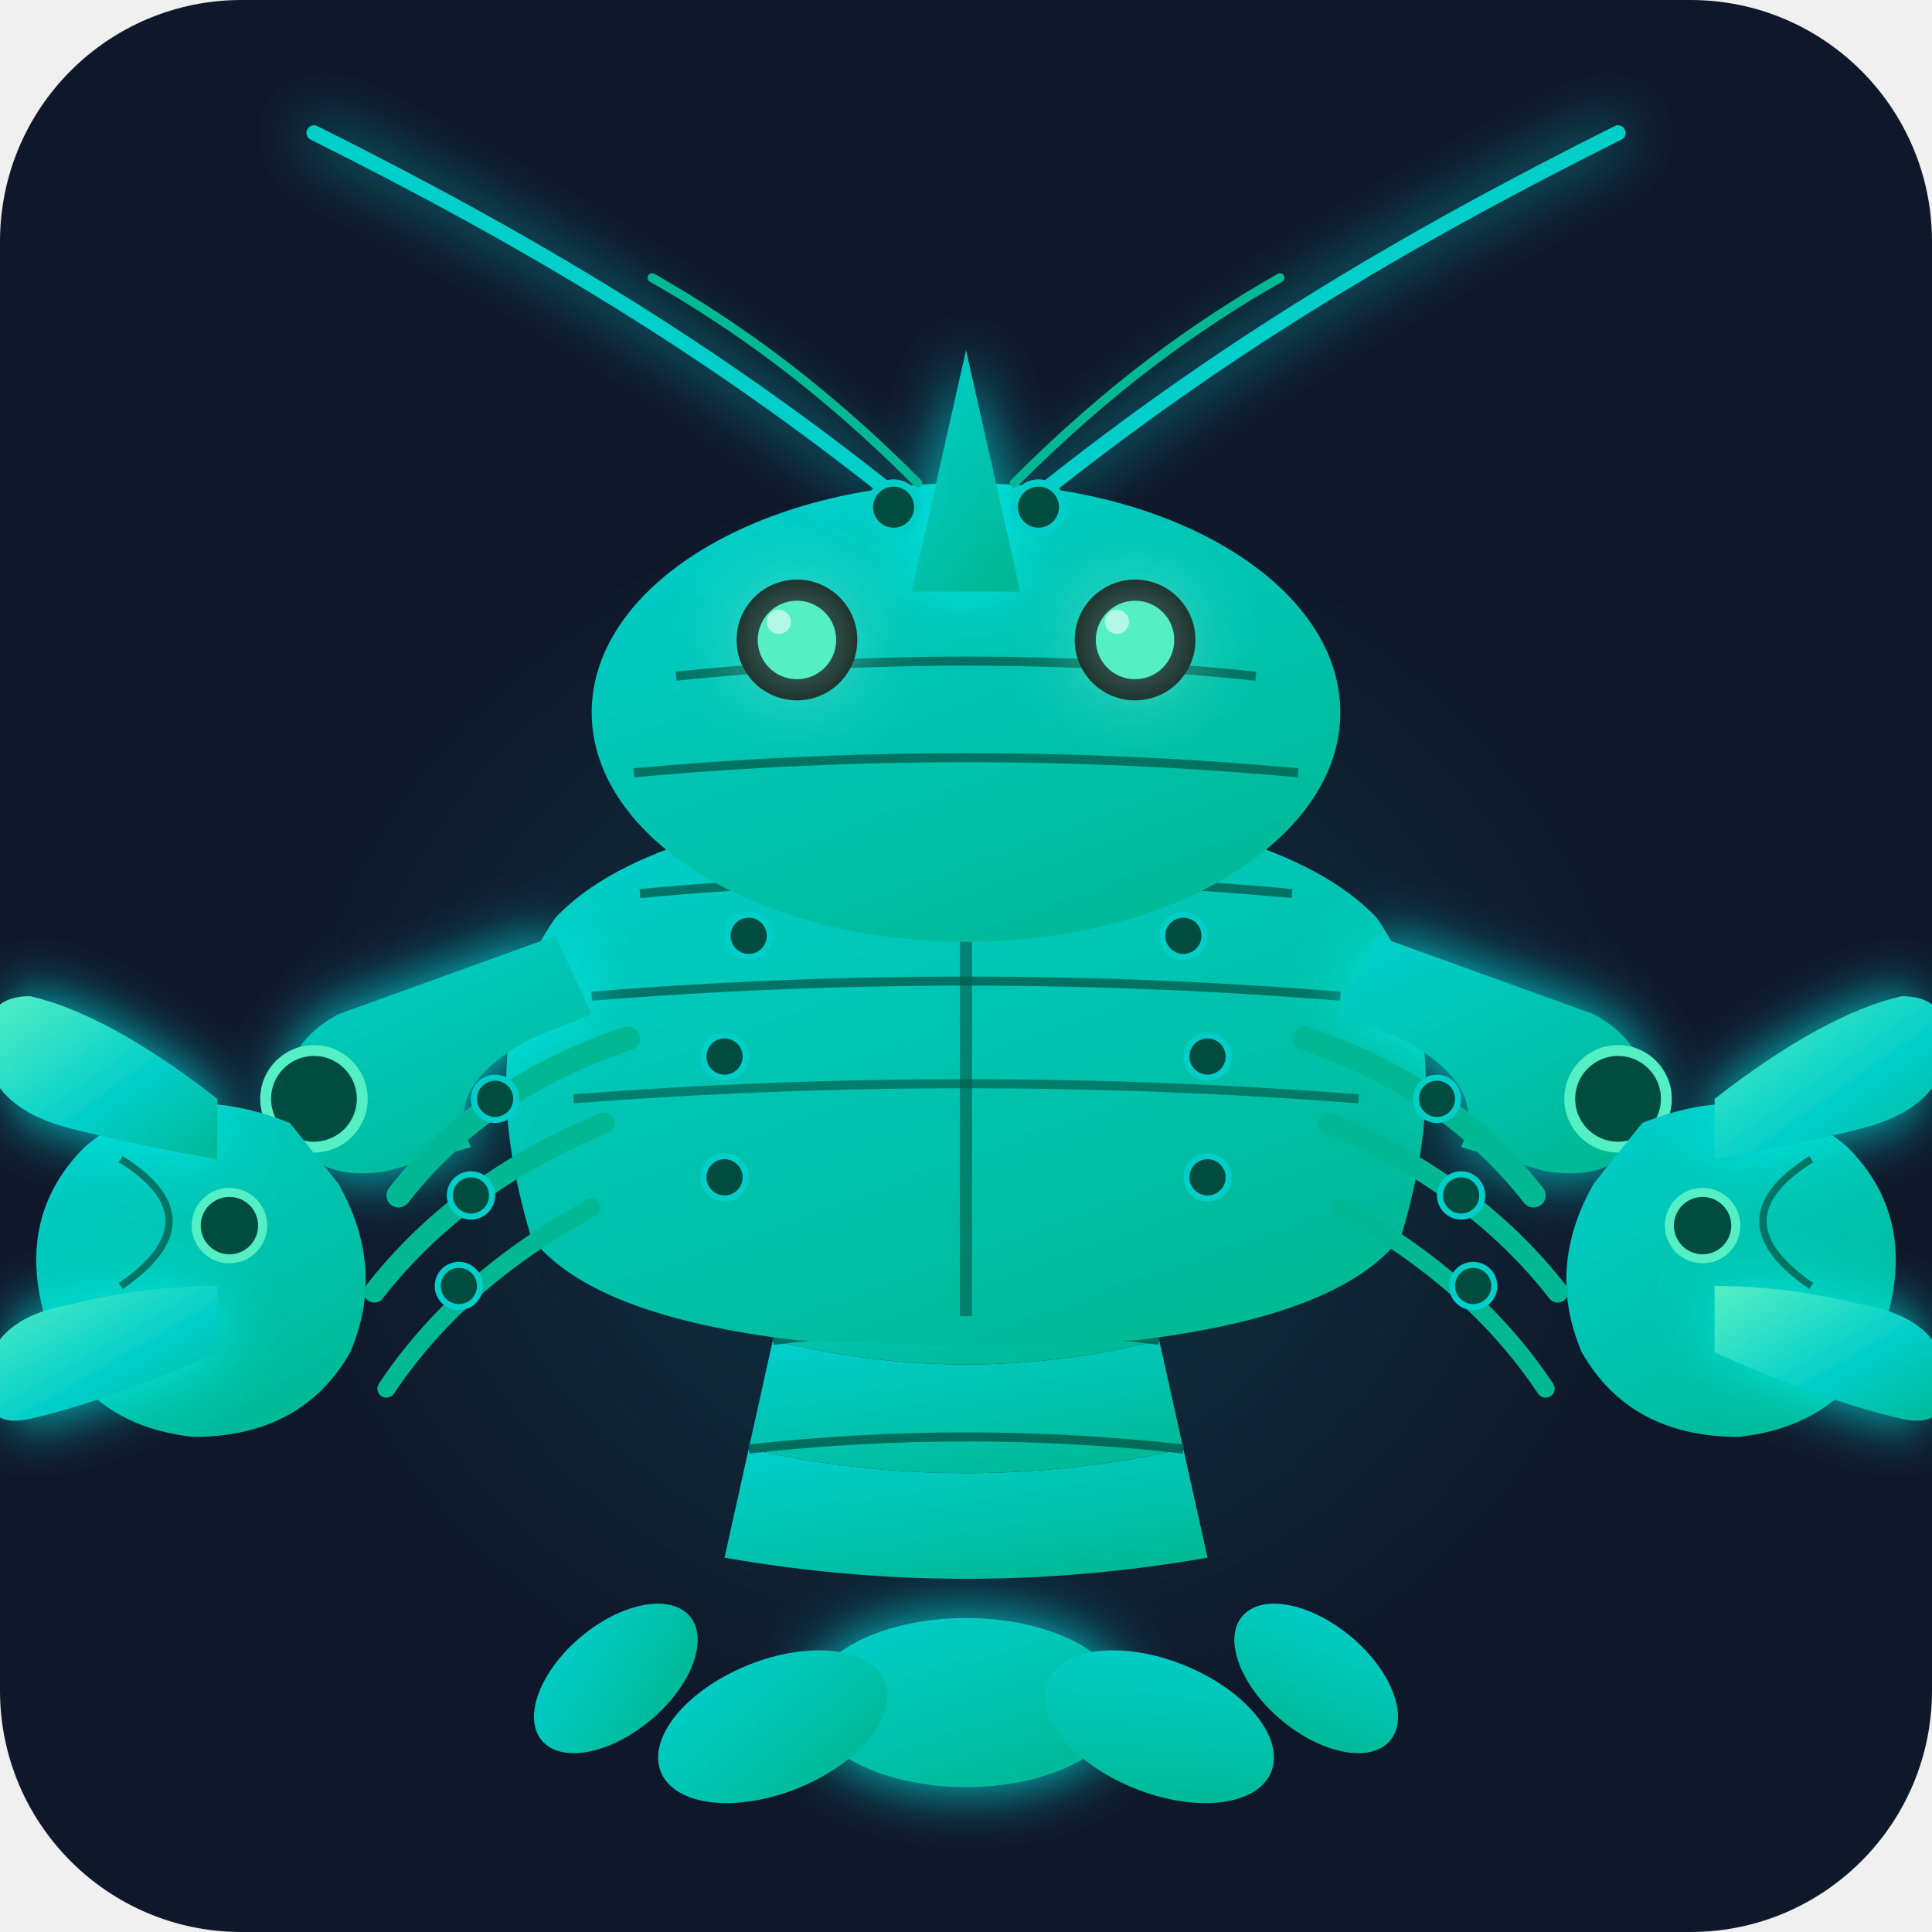
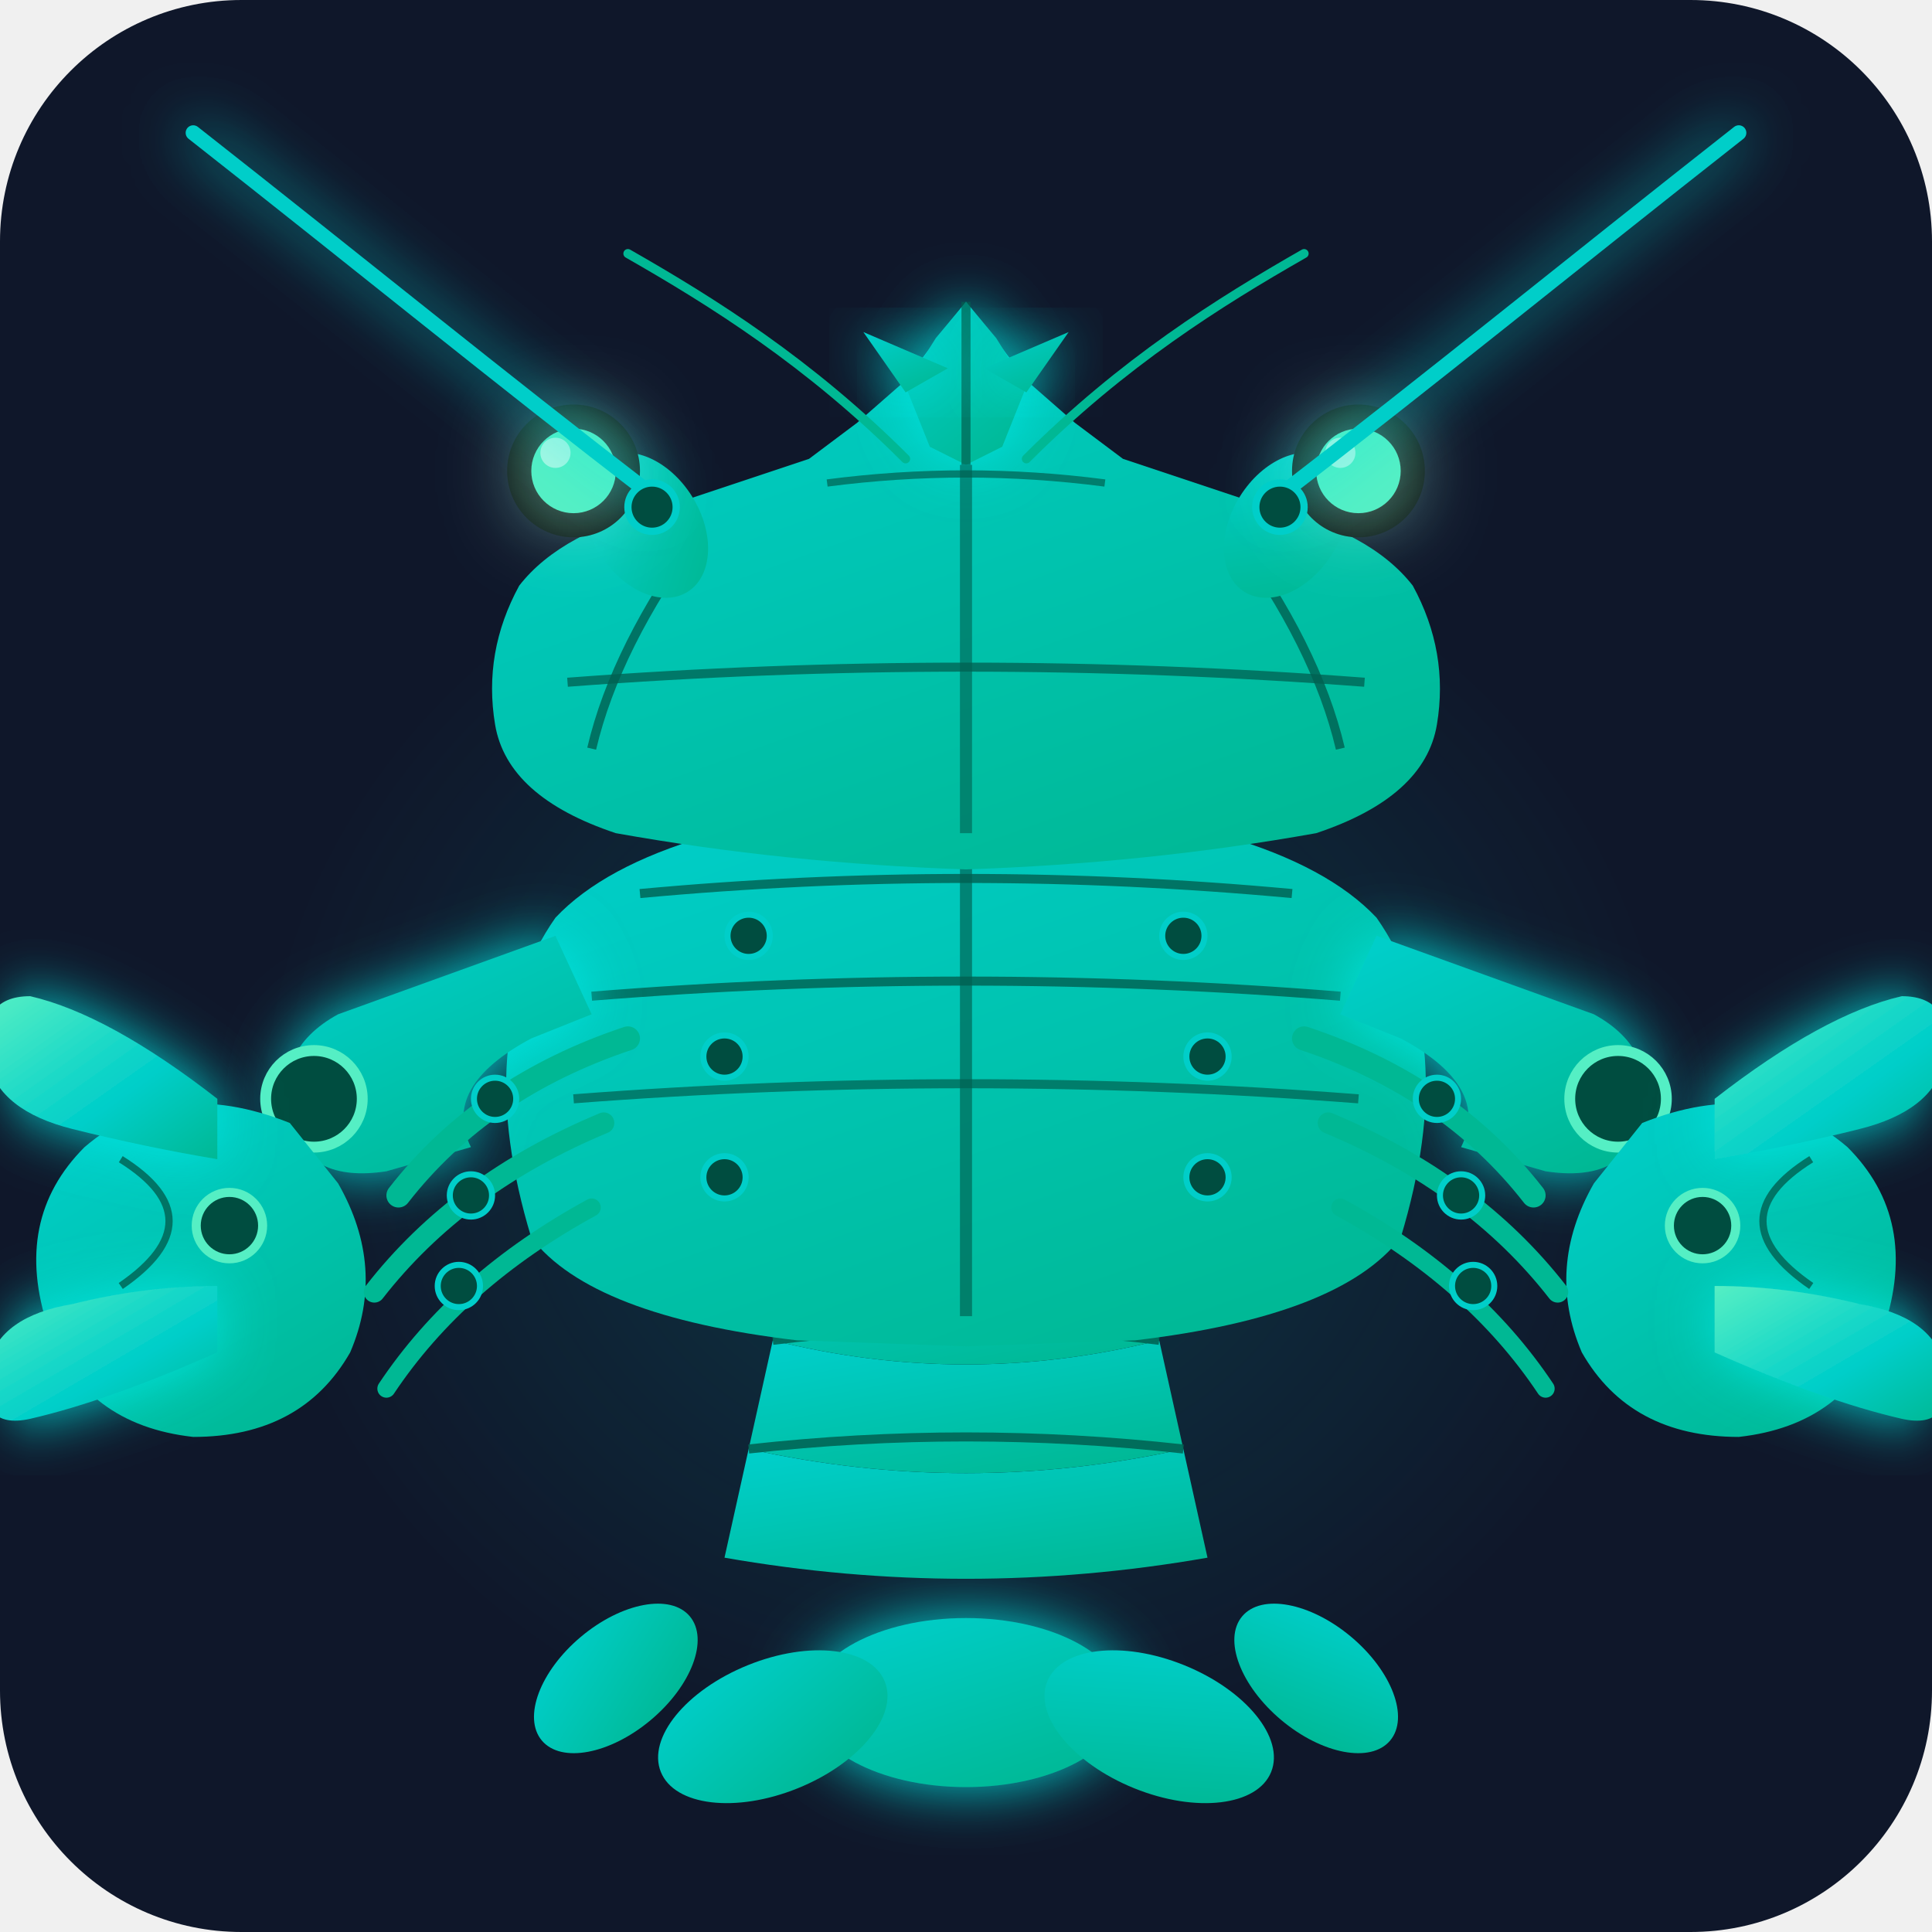
<svg xmlns="http://www.w3.org/2000/svg" viewBox="0 0 320 320" role="img" aria-label="QingClaws">
  <defs>
    <linearGradient id="bodyGrad" x1="0.2" y1="0" x2="0.8" y2="1">
      <stop offset="0%" stop-color="#00CEC9" />
      <stop offset="100%" stop-color="#00B894" />
    </linearGradient>
    <linearGradient id="clawGrad" x1="0" y1="0" x2="1" y2="1">
      <stop offset="0%" stop-color="#55EFC4" />
      <stop offset="60%" stop-color="#00CEC9" />
      <stop offset="100%" stop-color="#00B894" />
    </linearGradient>
    <radialGradient id="bgGlow" cx="50%" cy="55%" r="45%">
      <stop offset="0%" stop-color="#00CEC9" stop-opacity="0.18" />
      <stop offset="100%" stop-color="#00CEC9" stop-opacity="0" />
    </radialGradient>
    <filter id="softGlow" x="-40%" y="-40%" width="180%" height="180%">
      <feGaussianBlur in="SourceAlpha" stdDeviation="5" result="blur" />
      <feColorMatrix in="blur" type="matrix" values="0 0 0 0 0  0 0 0 0 0.81  0 0 0 0 0.79  0 0 0 0.9 0" result="colorBlur" />
      <feMerge>
        <feMergeNode in="colorBlur" />
        <feMergeNode in="SourceGraphic" />
      </feMerge>
    </filter>
    <filter id="eyeGlow" x="-150%" y="-150%" width="400%" height="400%">
      <feGaussianBlur in="SourceAlpha" stdDeviation="7" result="blur" />
      <feColorMatrix in="blur" type="matrix" values="0 0 0 0 0.33  0 0 0 0 0.94  0 0 0 0 0.78  0 0 0 1 0" result="colorBlur" />
      <feMerge>
        <feMergeNode in="colorBlur" />
        <feMergeNode in="SourceGraphic" />
      </feMerge>
    </filter>
  </defs>
  <rect width="320" height="320" rx="40" fill="#0f172a" />
  <ellipse cx="160" cy="175" rx="130" ry="120" fill="url(#bgGlow)" />
  <ellipse cx="160" cy="282" rx="26" ry="14" fill="url(#bodyGrad)" filter="url(#softGlow)" />
  <ellipse cx="128" cy="286" rx="20" ry="11" fill="url(#bodyGrad)" transform="rotate(-22,128,286)" />
  <ellipse cx="192" cy="286" rx="20" ry="11" fill="url(#bodyGrad)" transform="rotate(22,192,286)" />
  <ellipse cx="102" cy="278" rx="16" ry="9" fill="url(#bodyGrad)" transform="rotate(-40,102,278)" />
  <ellipse cx="218" cy="278" rx="16" ry="9" fill="url(#bodyGrad)" transform="rotate(40,218,278)" />
  <path d="M 120 258 Q 160 265 200 258 L 196 240 Q 160 248 124 240 Z" fill="url(#bodyGrad)" />
  <path d="M 124 240 Q 160 248 196 240 L 192 222 Q 160 230 128 222 Z" fill="url(#bodyGrad)" />
  <path d="M 128 222 Q 160 230 192 222 L 188 205 Q 160 213 132 205 Z" fill="url(#bodyGrad)" />
  <path d="M 124 240 Q 160 236 196 240" stroke="#005f50" stroke-width="1.5" fill="none" opacity="0.85" />
  <path d="M 128 222 Q 160 218 192 222" stroke="#005f50" stroke-width="1.5" fill="none" opacity="0.85" />
  <path d="M 132 205 Q 160 201 188 205" stroke="#005f50" stroke-width="1.5" fill="none" opacity="0.85" />
  <path d="M 92 152 Q 78 172 88 205 Q 98 218 132 222 L 160 223 L 188 222 Q 222 218 232 205 Q 242 172 228 152 Q 212 135 160 132 Q 108 135 92 152 Z" fill="url(#bodyGrad)" />
  <path d="M 106 148 Q 160 143 214 148" stroke="#005f50" stroke-width="1.5" fill="none" opacity="0.8" />
  <path d="M 98 165 Q 160 160 222 165" stroke="#005f50" stroke-width="1.5" fill="none" opacity="0.8" />
  <path d="M 95 182 Q 160 177 225 182" stroke="#005f50" stroke-width="1.5" fill="none" opacity="0.7" />
  <line x1="160" y1="132" x2="160" y2="218" stroke="#005f50" stroke-width="2" opacity="0.65" />
  <circle cx="124" cy="155" r="3.5" fill="#004d40" stroke="#00CEC9" stroke-width="1" />
  <circle cx="196" cy="155" r="3.5" fill="#004d40" stroke="#00CEC9" stroke-width="1" />
  <circle cx="120" cy="175" r="3.5" fill="#004d40" stroke="#00CEC9" stroke-width="1" />
  <circle cx="200" cy="175" r="3.5" fill="#004d40" stroke="#00CEC9" stroke-width="1" />
  <circle cx="120" cy="195" r="3.5" fill="#004d40" stroke="#00CEC9" stroke-width="1" />
  <circle cx="200" cy="195" r="3.5" fill="#004d40" stroke="#00CEC9" stroke-width="1" />
-   <ellipse cx="160" cy="118" rx="62" ry="38" fill="url(#bodyGrad)" />
-   <polygon points="160,58 151,98 169,98" fill="url(#bodyGrad)" filter="url(#softGlow)" />
-   <path d="M 112 112 Q 160 107 208 112" stroke="#005f50" stroke-width="1.5" fill="none" opacity="0.8" />
-   <path d="M 105 128 Q 160 123 215 128" stroke="#005f50" stroke-width="1.5" fill="none" opacity="0.8" />
-   <circle cx="132" cy="106" r="10" fill="#07100d" />
-   <circle cx="132" cy="106" r="6.5" fill="#55EFC4" filter="url(#eyeGlow)" />
-   <circle cx="129" cy="103" r="2" fill="white" opacity="0.55" />
-   <circle cx="188" cy="106" r="10" fill="#07100d" />
-   <circle cx="188" cy="106" r="6.5" fill="#55EFC4" filter="url(#eyeGlow)" />
-   <circle cx="185" cy="103" r="2" fill="white" opacity="0.55" />
-   <path d="M 148 82 C 118 58 88 40 52 22" stroke="#00CEC9" stroke-width="2.5" fill="none" filter="url(#softGlow)" stroke-linecap="round" />
-   <path d="M 172 82 C 202 58 232 40 268 22" stroke="#00CEC9" stroke-width="2.5" fill="none" filter="url(#softGlow)" stroke-linecap="round" />
-   <path d="M 152 80 C 136 64 122 54 108 46" stroke="#00B894" stroke-width="1.5" fill="none" stroke-linecap="round" />
-   <path d="M 168 80 C 184 64 198 54 212 46" stroke="#00B894" stroke-width="1.5" fill="none" stroke-linecap="round" />
-   <circle cx="148" cy="84" r="4" fill="#004d40" stroke="#00CEC9" stroke-width="1.2" />
-   <circle cx="172" cy="84" r="4" fill="#004d40" stroke="#00CEC9" stroke-width="1.2" />
+   <path d="     M 102 138     Q 84 132 82 120     Q 80 108 86 97     Q 93 88 110 84     Q 122 80 134 76     L 142 70     L 150 63     L 156 55     L 160 50     L 164 55     L 170 63     L 178 70     L 186 76     Q 198 80 210 84     Q 227 88 234 97     Q 240 108 238 120     Q 236 132 218 138     Q 190 143 160 144     Q 130 143 102 138 Z   " fill="url(#bodyGrad)" />
+   <path d="M 155 56 L 150 64 L 154 74 L 160 77 L 166 74 L 170 64 L 165 56 L 160 50 Z" fill="url(#bodyGrad)" filter="url(#softGlow)" />
+   <line x1="160" y1="50" x2="160" y2="77" stroke="#005f50" stroke-width="1.5" opacity="0.7" />
+   <polygon points="150,65 143,55 157,61" fill="url(#bodyGrad)" filter="url(#softGlow)" />
+   <polygon points="170,65 177,55 163,61" fill="url(#bodyGrad)" filter="url(#softGlow)" />
+   <path d="M 116 88 Q 102 107 98 124" stroke="#005f50" stroke-width="1.5" fill="none" opacity="0.8" />
+   <path d="M 204 88 Q 218 107 222 124" stroke="#005f50" stroke-width="1.5" fill="none" opacity="0.8" />
+   <path d="M 94 113 Q 160 108 226 113" stroke="#005f50" stroke-width="1.5" fill="none" opacity="0.75" />
+   <path d="M 137 80 Q 160 77 183 80" stroke="#005f50" stroke-width="1.2" fill="none" opacity="0.7" />
+   <line x1="160" y1="77" x2="160" y2="138" stroke="#005f50" stroke-width="2" opacity="0.6" />
+   <ellipse cx="107" cy="87" rx="9" ry="13" fill="url(#bodyGrad)" transform="rotate(-32,107,87)" />
+   <circle cx="95" cy="78" r="11" fill="#07100d" />
+   <circle cx="95" cy="78" r="7" fill="#55EFC4" filter="url(#eyeGlow)" />
+   <circle cx="92" cy="75" r="2.5" fill="white" opacity="0.5" />
+   <ellipse cx="213" cy="87" rx="9" ry="13" fill="url(#bodyGrad)" transform="rotate(32,213,87)" />
+   <circle cx="225" cy="78" r="11" fill="#07100d" />
+   <circle cx="225" cy="78" r="7" fill="#55EFC4" filter="url(#eyeGlow)" />
+   <circle cx="222" cy="75" r="2.5" fill="white" opacity="0.5" />
+   <path d="M 108 82 C 82 62 60 44 32 22" stroke="#00CEC9" stroke-width="2.5" fill="none" filter="url(#softGlow)" stroke-linecap="round" />
+   <path d="M 212 82 C 238 62 260 44 288 22" stroke="#00CEC9" stroke-width="2.5" fill="none" filter="url(#softGlow)" stroke-linecap="round" />
+   <path d="M 150 76 C 134 60 118 50 104 42" stroke="#00B894" stroke-width="1.5" fill="none" stroke-linecap="round" />
+   <path d="M 170 76 C 186 60 202 50 216 42" stroke="#00B894" stroke-width="1.5" fill="none" stroke-linecap="round" />
+   <circle cx="108" cy="84" r="4" fill="#004d40" stroke="#00CEC9" stroke-width="1.2" />
+   <circle cx="212" cy="84" r="4" fill="#004d40" stroke="#00CEC9" stroke-width="1.2" />
  <path d="M 92 155 L 56 168 Q 45 174 48 186 Q 51 196 64 194 L 78 190 Q 73 180 88 172 L 98 168 Z" fill="url(#bodyGrad)" filter="url(#softGlow)" />
  <circle cx="52" cy="182" r="8" fill="#004d40" stroke="#55EFC4" stroke-width="1.8" />
  <path d="M 48 186 Q 28 178 14 190 Q 2 202 8 220 Q 14 236 32 238 Q 50 238 58 224 Q 64 210 56 196 Z" fill="url(#bodyGrad)" />
  <path d="M 36 182 Q 18 168 5 165 Q -4 165 -2 176 Q 0 184 12 187 Q 24 190 36 192 Z" fill="url(#clawGrad)" filter="url(#softGlow)" />
  <path d="M 36 224 Q 18 232 5 235 Q -4 237 -2 226 Q 0 218 12 216 Q 24 213 36 213 Z" fill="url(#clawGrad)" filter="url(#softGlow)" />
  <circle cx="38" cy="203" r="5.5" fill="#004d40" stroke="#55EFC4" stroke-width="1.5" />
  <path d="M 20 192 Q 36 202 20 213" stroke="#005f50" stroke-width="1.2" fill="none" opacity="0.8" />
  <path d="M 228 155 L 264 168 Q 275 174 272 186 Q 269 196 256 194 L 242 190 Q 247 180 232 172 L 222 168 Z" fill="url(#bodyGrad)" filter="url(#softGlow)" />
  <circle cx="268" cy="182" r="8" fill="#004d40" stroke="#55EFC4" stroke-width="1.8" />
  <path d="M 272 186 Q 292 178 306 190 Q 318 202 312 220 Q 306 236 288 238 Q 270 238 262 224 Q 256 210 264 196 Z" fill="url(#bodyGrad)" />
  <path d="M 284 182 Q 302 168 315 165 Q 324 165 322 176 Q 320 184 308 187 Q 296 190 284 192 Z" fill="url(#clawGrad)" filter="url(#softGlow)" />
  <path d="M 284 224 Q 302 232 315 235 Q 324 237 322 226 Q 320 218 308 216 Q 296 213 284 213 Z" fill="url(#clawGrad)" filter="url(#softGlow)" />
  <circle cx="282" cy="203" r="5.5" fill="#004d40" stroke="#55EFC4" stroke-width="1.5" />
  <path d="M 300 192 Q 284 202 300 213" stroke="#005f50" stroke-width="1.2" fill="none" opacity="0.8" />
  <path d="M 104 172 Q 80 180 66 198" stroke="#00B894" stroke-width="4" fill="none" stroke-linecap="round" />
  <path d="M 100 186 Q 76 196 62 214" stroke="#00B894" stroke-width="3.5" fill="none" stroke-linecap="round" />
  <path d="M 98 200 Q 76 212 64 230" stroke="#00B894" stroke-width="3" fill="none" stroke-linecap="round" />
  <circle cx="82" cy="182" r="3.5" fill="#004d40" stroke="#00CEC9" stroke-width="1" />
  <circle cx="78" cy="198" r="3.5" fill="#004d40" stroke="#00CEC9" stroke-width="1" />
  <circle cx="76" cy="213" r="3.5" fill="#004d40" stroke="#00CEC9" stroke-width="1" />
  <path d="M 216 172 Q 240 180 254 198" stroke="#00B894" stroke-width="4" fill="none" stroke-linecap="round" />
  <path d="M 220 186 Q 244 196 258 214" stroke="#00B894" stroke-width="3.5" fill="none" stroke-linecap="round" />
  <path d="M 222 200 Q 244 212 256 230" stroke="#00B894" stroke-width="3" fill="none" stroke-linecap="round" />
  <circle cx="238" cy="182" r="3.5" fill="#004d40" stroke="#00CEC9" stroke-width="1" />
  <circle cx="242" cy="198" r="3.5" fill="#004d40" stroke="#00CEC9" stroke-width="1" />
  <circle cx="244" cy="213" r="3.5" fill="#004d40" stroke="#00CEC9" stroke-width="1" />
</svg>
